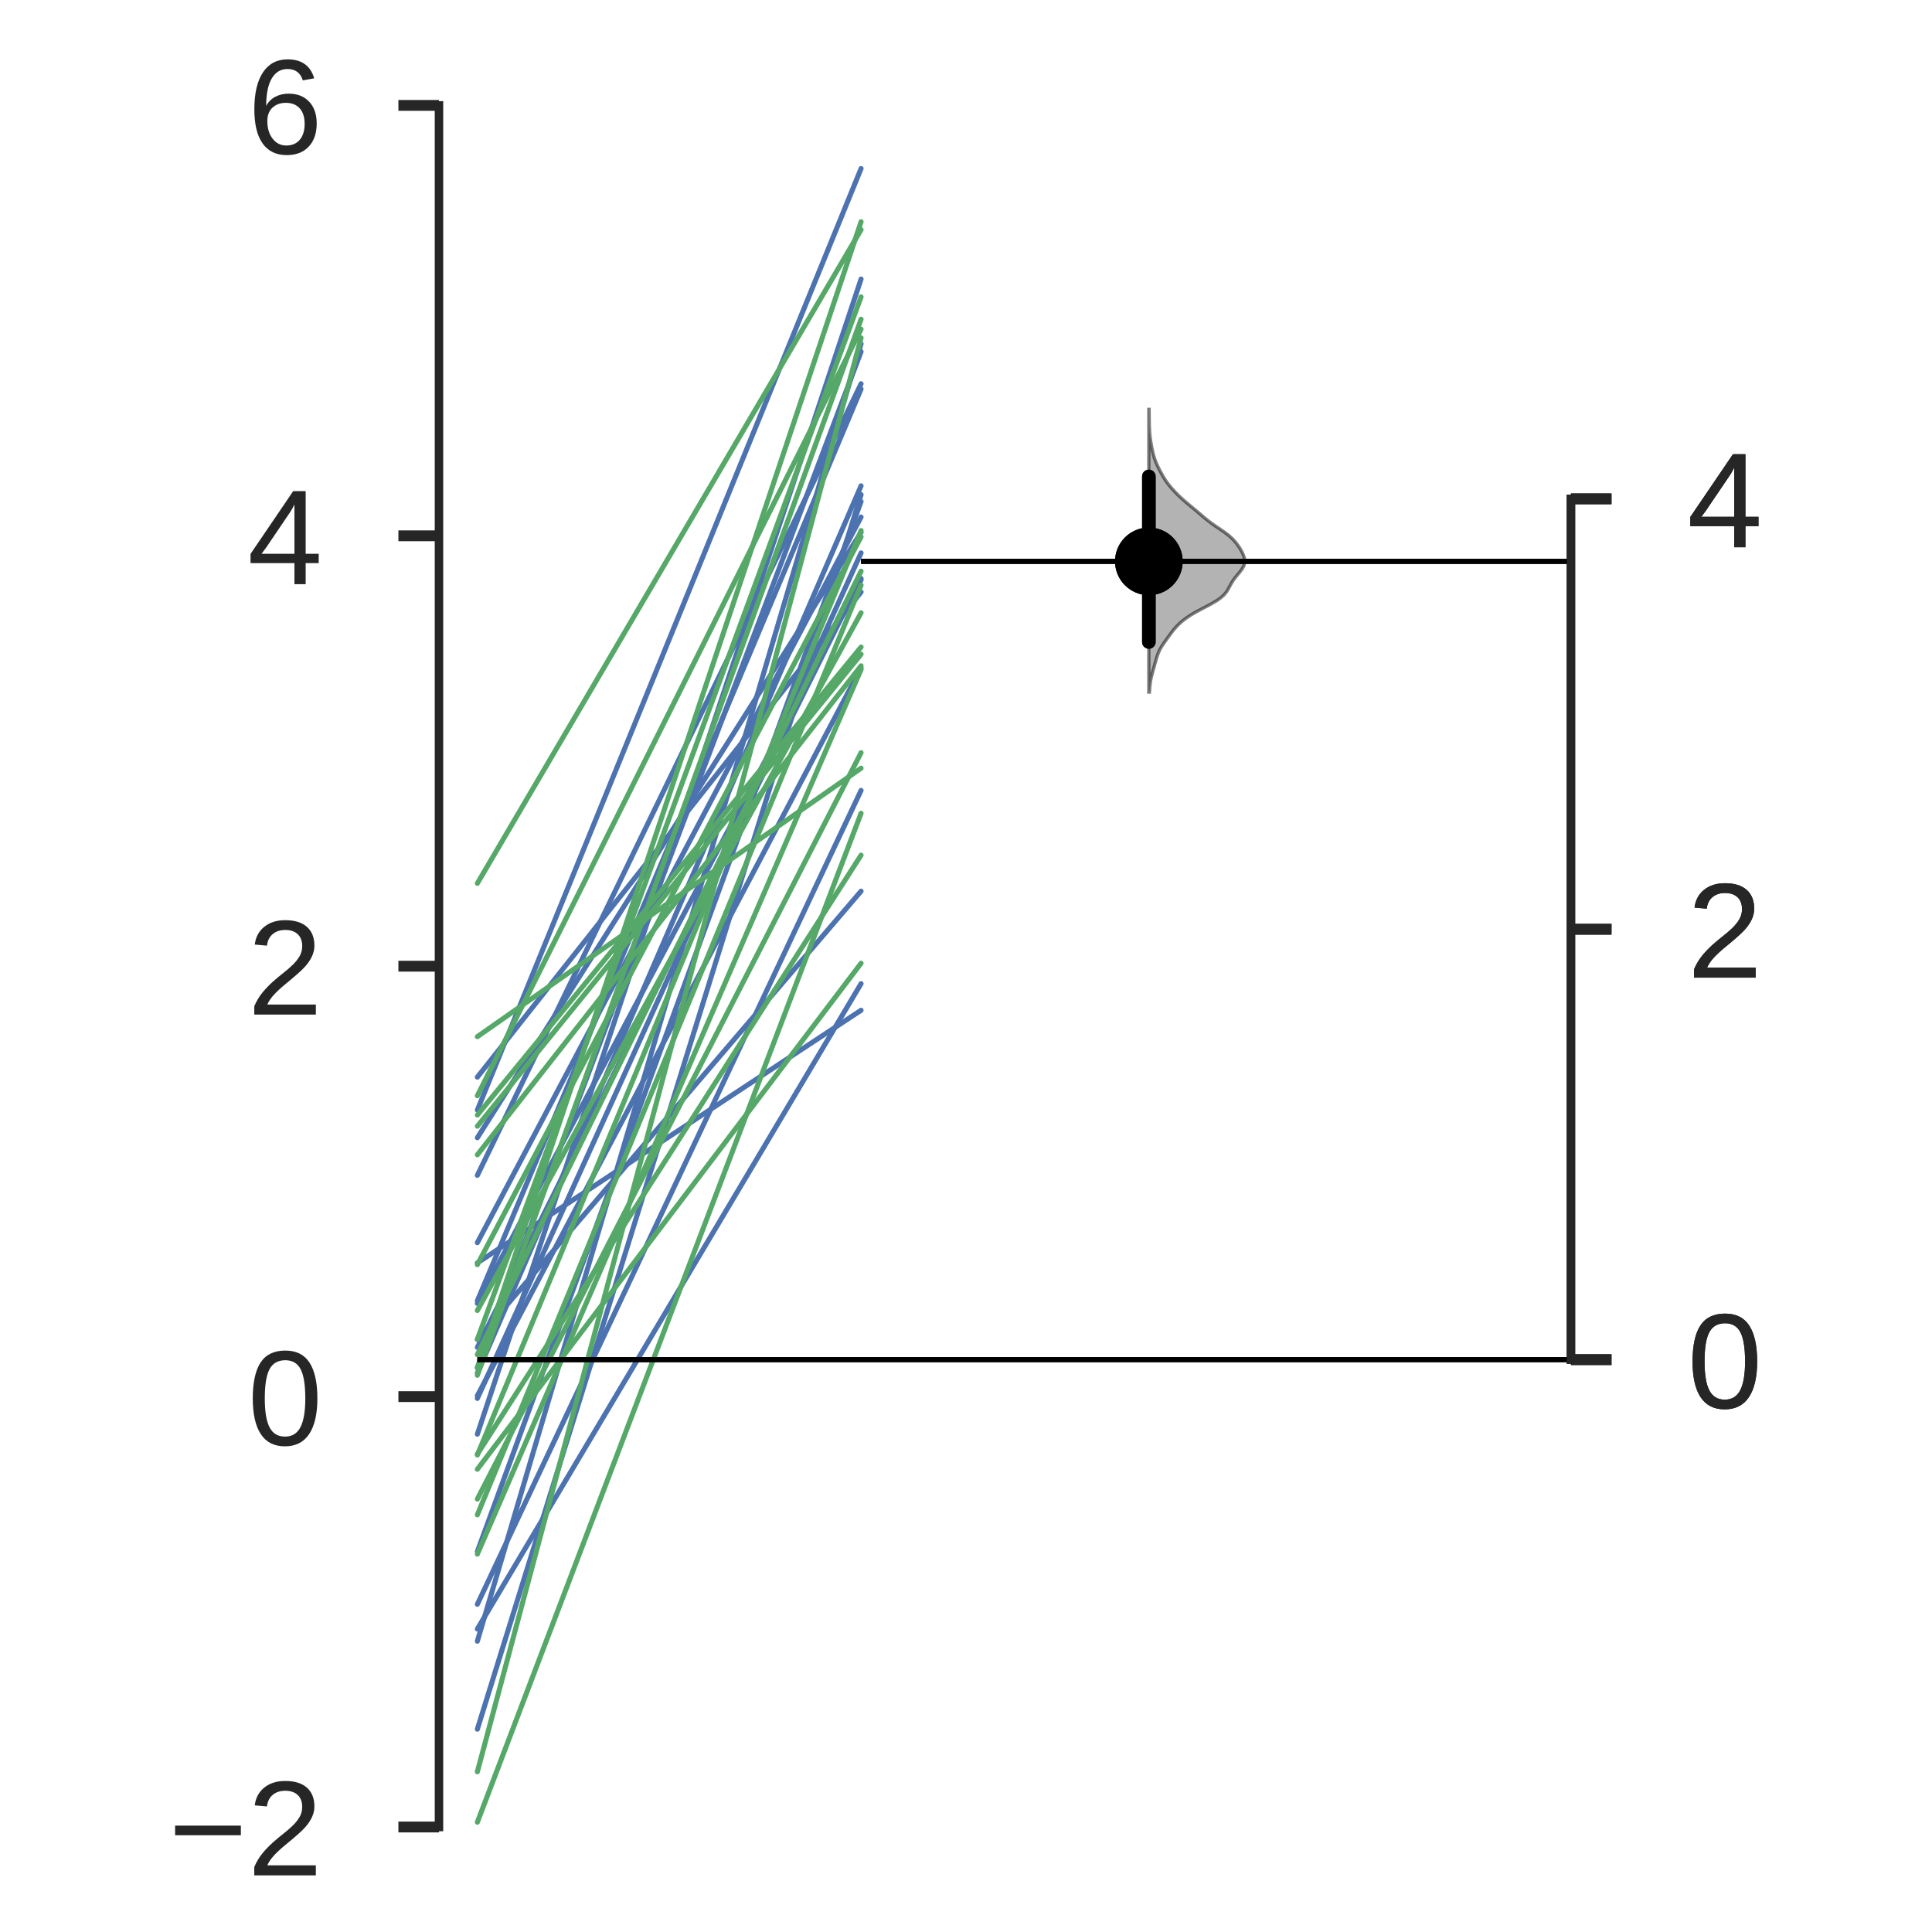
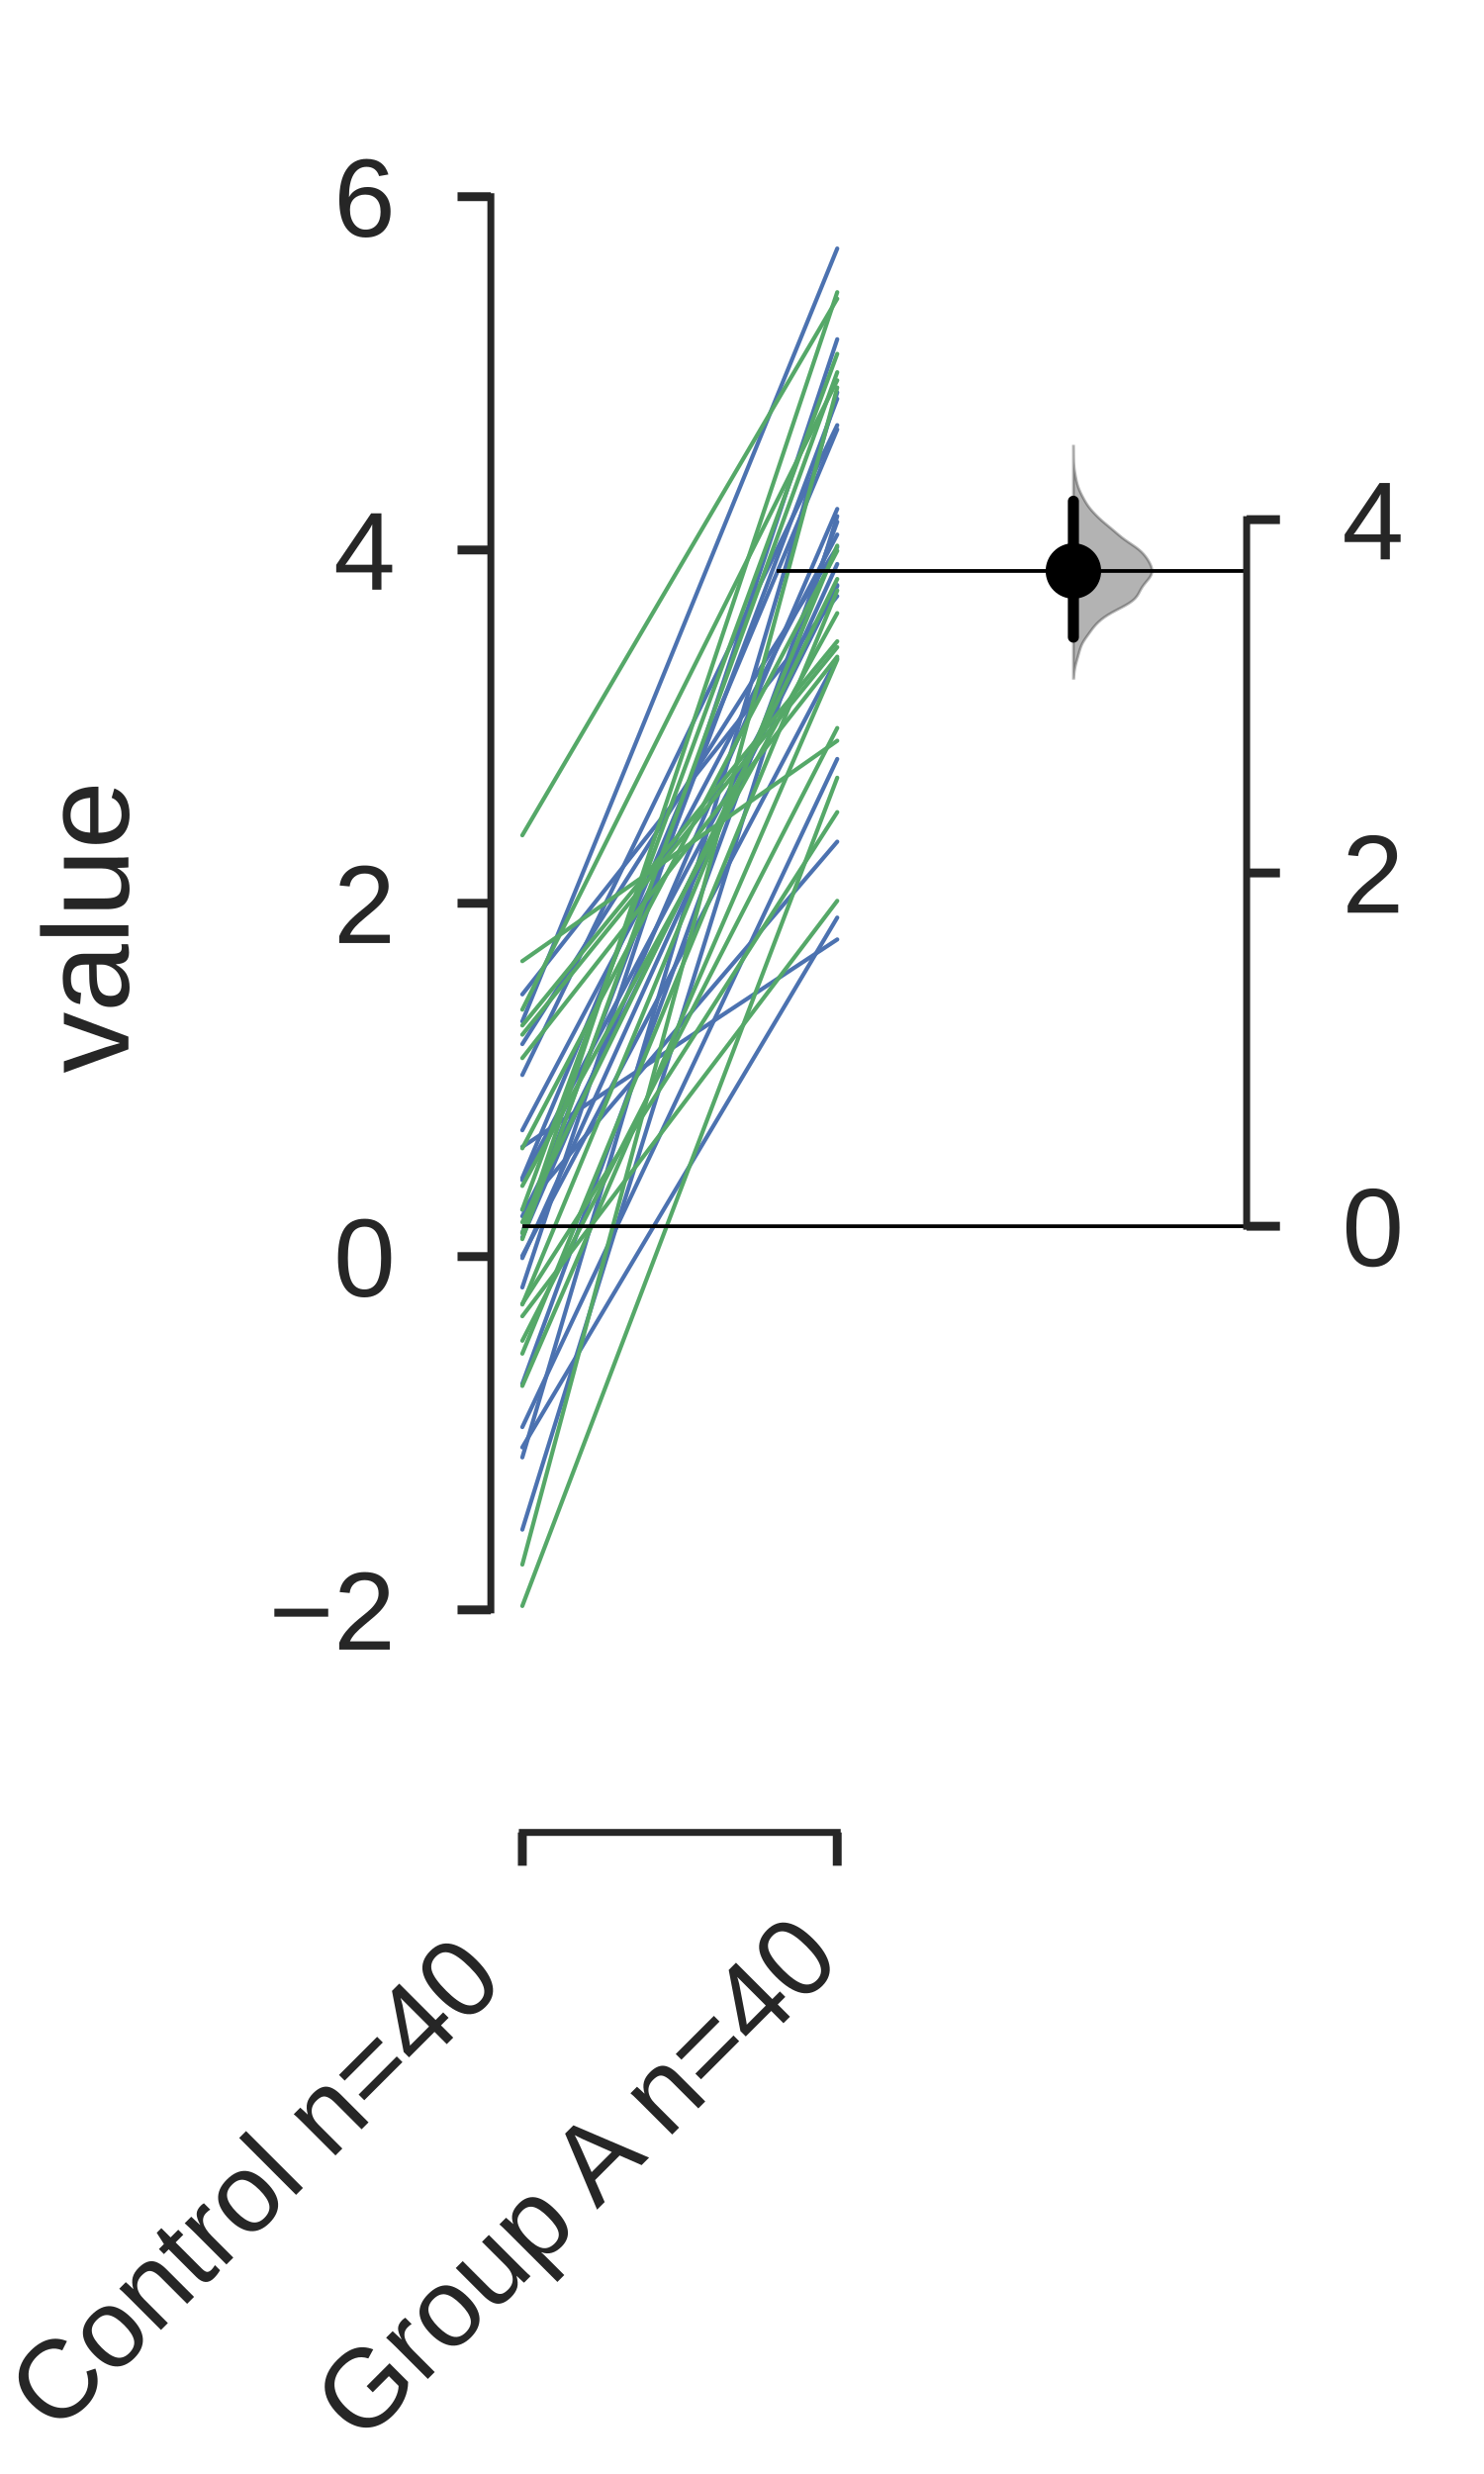
- <svg xmlns="http://www.w3.org/2000/svg" width="100%" height="100%" viewBox="0 0 500 500" version="1.1" xml:space="preserve" style="fill-rule:evenodd;clip-rule:evenodd;">
+ <svg xmlns="http://www.w3.org/2000/svg" width="100%" height="100%" viewBox="0 0 300 500" version="1.1" xml:space="preserve" style="fill-rule:evenodd;clip-rule:evenodd;">
  <g>
-     <g id="matplotlib.axis_2">
-       <g id="ytick_1">
-         <path id="m41cbed357a" d="M113.608,472.827l-10.5,0" style="fill:#262626;fill-rule:nonzero;stroke:#262626;stroke-width:2.8px;" />
-         <text id="text_3" x="43.603px" y="485.353px" style="font-family:'ArialMT', 'Arial', sans-serif;font-size:35px;fill:#262626;">−2</text>
+     <g id="axes_1">
+       <rect id="patch_2" x="99.227" y="4.453" width="187.79" height="365.887" style="fill:none;" />
+       <g id="matplotlib.axis_1">
+         <g id="xtick_1">
+           <path id="md2a1513569" d="M105.593,370.34l0,6.731" style="fill:#262626;fill-rule:nonzero;stroke:#262626;stroke-width:1.79px;" />
+           <g id="text_1" transform="matrix(0.707107,-0.707107,0.707107,0.707107,-344.819,152.074)">
+             <text x="11.161px" y="492.27px" style="font-family:'ArialMT', 'Arial', sans-serif;font-size:22.436px;fill:#262626;">Control n=40</text>
+           </g>
+         </g>
+         <g id="xtick_2">
+           <path id="md2a15135691" d="M169.25,370.34l0,6.731" style="fill:#262626;fill-rule:nonzero;stroke:#262626;stroke-width:1.79px;" />
+           <g id="text_2" transform="matrix(0.707107,-0.707107,0.707107,0.707107,-328.083,196.41)">
+             <text x="73.046px" y="494.236px" style="font-family:'ArialMT', 'Arial', sans-serif;font-size:22.436px;fill:#262626;">Group <tspan x="140.398px 154.125px 160.358px " y="494.236px 494.236px 494.236px ">A n</tspan>=40</text>
+           </g>
+         </g>
      </g>
-       <g id="ytick_2">
-         <path id="m41cbed357a1" d="M113.608,361.439l-10.5,0" style="fill:#262626;fill-rule:nonzero;stroke:#262626;stroke-width:2.8px;" />
-         <text id="text_4" x="64.043px" y="373.966px" style="font-family:'ArialMT', 'Arial', sans-serif;font-size:35px;fill:#262626;">0</text>
+       <g id="matplotlib.axis_2">
+         <g id="ytick_1">
+           <path id="m41cbed357a" d="M99.227,325.36l-6.731,0" style="fill:#262626;fill-rule:nonzero;stroke:#262626;stroke-width:1.79px;" />
+           <text id="text_3" x="54.352px" y="333.39px" style="font-family:'ArialMT', 'Arial', sans-serif;font-size:22.436px;fill:#262626;">−2</text>
+         </g>
+         <g id="ytick_2">
+           <path id="m41cbed357a1" d="M99.227,253.957l-6.731,0" style="fill:#262626;fill-rule:nonzero;stroke:#262626;stroke-width:1.79px;" />
+           <text id="text_4" x="67.454px" y="261.987px" style="font-family:'ArialMT', 'Arial', sans-serif;font-size:22.436px;fill:#262626;">0</text>
+         </g>
+         <g id="ytick_3">
+           <path id="m41cbed357a2" d="M99.227,182.555l-6.731,0" style="fill:#262626;fill-rule:nonzero;stroke:#262626;stroke-width:1.79px;" />
+           <text id="text_5" x="67.454px" y="190.584px" style="font-family:'ArialMT', 'Arial', sans-serif;font-size:22.436px;fill:#262626;">2</text>
+         </g>
+         <g id="ytick_4">
+           <path id="m41cbed357a3" d="M99.227,111.152l-6.731,0" style="fill:#262626;fill-rule:nonzero;stroke:#262626;stroke-width:1.79px;" />
+           <text id="text_6" x="67.454px" y="119.182px" style="font-family:'ArialMT', 'Arial', sans-serif;font-size:22.436px;fill:#262626;">4</text>
+         </g>
+         <g id="ytick_5">
+           <path id="m41cbed357a4" d="M99.227,39.749l-6.731,0" style="fill:#262626;fill-rule:nonzero;stroke:#262626;stroke-width:1.79px;" />
+           <text id="text_7" x="67.454px" y="47.779px" style="font-family:'ArialMT', 'Arial', sans-serif;font-size:22.436px;fill:#262626;">6</text>
+         </g>
+         <g id="text_8" transform="matrix(-3.82857e-16,-1,1,-3.82857e-16,-161.438,213.356)">
+           <text x="-3.541px" y="187.397px" style="font-family:'ArialMT', 'Arial', sans-serif;font-size:24.68px;fill:#262626;">value</text>
+         </g>
      </g>
-       <g id="ytick_3">
-         <path id="m41cbed357a2" d="M113.608,250.052l-10.5,0" style="fill:#262626;fill-rule:nonzero;stroke:#262626;stroke-width:2.8px;" />
-         <text id="text_5" x="64.043px" y="262.578px" style="font-family:'ArialMT', 'Arial', sans-serif;font-size:35px;fill:#262626;">2</text>
-       </g>
-       <g id="ytick_4">
-         <path id="m41cbed357a3" d="M113.608,138.664l-10.5,0" style="fill:#262626;fill-rule:nonzero;stroke:#262626;stroke-width:2.8px;" />
-         <text id="text_6" x="64.043px" y="151.191px" style="font-family:'ArialMT', 'Arial', sans-serif;font-size:35px;fill:#262626;">4</text>
-       </g>
-       <g id="ytick_5">
-         <path id="m41cbed357a4" d="M113.608,27.277l-10.5,0" style="fill:#262626;fill-rule:nonzero;stroke:#262626;stroke-width:2.8px;" />
-         <text id="text_7" x="64.043px" y="39.803px" style="font-family:'ArialMT', 'Arial', sans-serif;font-size:35px;fill:#262626;">6</text>
-       </g>
+       <path id="line2d_8" d="M105.593,206.418l63.657,-156.189" style="fill:none;stroke:#4c72b0;stroke-width:0.84px;stroke-linecap:round;" />
+       <path id="line2d_9" d="M105.593,228.421l63.657,-120.379" style="fill:none;stroke:#4c72b0;stroke-width:0.84px;stroke-linecap:round;" />
+       <path id="line2d_10" d="M105.593,309.13l63.657,-204.81" style="fill:none;stroke:#4c72b0;stroke-width:0.84px;stroke-linecap:round;" />
+       <path id="line2d_11" d="M105.593,254.257l63.657,-140.264" style="fill:none;stroke:#4c72b0;stroke-width:0.84px;stroke-linecap:round;" />
+       <path id="line2d_12" d="M105.593,231.775l63.657,-41.91" style="fill:none;stroke:#4c72b0;stroke-width:0.84px;stroke-linecap:round;" />
+       <path id="line2d_13" d="M105.593,279.666l63.657,-174.196" style="fill:none;stroke:#4c72b0;stroke-width:0.84px;stroke-linecap:round;" />
+       <path id="line2d_14" d="M105.593,244.478l63.657,-74.373" style="fill:none;stroke:#4c72b0;stroke-width:0.84px;stroke-linecap:round;" />
+       <path id="line2d_15" d="M105.593,250.082l63.657,-147.221" style="fill:none;stroke:#4c72b0;stroke-width:0.84px;stroke-linecap:round;" />
+       <path id="line2d_16" d="M105.593,253.804l63.657,-120.73" style="fill:none;stroke:#4c72b0;stroke-width:0.84px;stroke-linecap:round;" />
+       <path id="line2d_17" d="M105.593,260.191l63.657,-191.63" style="fill:none;stroke:#4c72b0;stroke-width:0.84px;stroke-linecap:round;" />
+       <path id="line2d_18" d="M105.593,238.498l63.657,-120.03" style="fill:none;stroke:#4c72b0;stroke-width:0.84px;stroke-linecap:round;" />
+       <path id="line2d_19" d="M105.593,211.007l63.657,-100.431" style="fill:none;stroke:#4c72b0;stroke-width:0.84px;stroke-linecap:round;" />
+       <path id="line2d_20" d="M105.593,288.412l63.657,-135.021" style="fill:none;stroke:#4c72b0;stroke-width:0.84px;stroke-linecap:round;" />
+       <path id="line2d_21" d="M105.593,217.247l63.657,-131.317" style="fill:none;stroke:#4c72b0;stroke-width:0.84px;stroke-linecap:round;" />
+       <path id="line2d_22" d="M105.593,245.795l63.657,-127.561" style="fill:none;stroke:#4c72b0;stroke-width:0.84px;stroke-linecap:round;" />
+       <path id="line2d_23" d="M105.593,238.065l63.657,-151.273" style="fill:none;stroke:#4c72b0;stroke-width:0.84px;stroke-linecap:round;" />
+       <path id="line2d_24" d="M105.593,294.536l63.657,-215.232" style="fill:none;stroke:#4c72b0;stroke-width:0.84px;stroke-linecap:round;" />
+       <path id="line2d_25" d="M105.593,249.133l63.657,-168.532" style="fill:none;stroke:#4c72b0;stroke-width:0.84px;stroke-linecap:round;" />
+       <path id="line2d_26" d="M105.593,200.957l63.657,-80.478" style="fill:none;stroke:#4c72b0;stroke-width:0.84px;stroke-linecap:round;" />
+       <path id="line2d_27" d="M105.593,292.508l63.657,-107.058" style="fill:none;stroke:#4c72b0;stroke-width:0.84px;stroke-linecap:round;" />
+       <path id="line2d_28" d="M105.593,324.565l63.657,-167.382" style="fill:none;stroke:#55a868;stroke-width:0.84px;stroke-linecap:round;" />
+       <path id="line2d_29" d="M105.593,316.198l63.657,-237.885" style="fill:none;stroke:#55a868;stroke-width:0.84px;stroke-linecap:round;" />
+       <path id="line2d_30" d="M105.593,244.458l63.657,-172.942" style="fill:none;stroke:#55a868;stroke-width:0.84px;stroke-linecap:round;" />
+       <path id="line2d_31" d="M105.593,168.811l63.657,-108.441" style="fill:none;stroke:#55a868;stroke-width:0.84px;stroke-linecap:round;" />
+       <path id="line2d_32" d="M105.593,213.84l63.657,-81.115" style="fill:none;stroke:#55a868;stroke-width:0.84px;stroke-linecap:round;" />
+       <path id="line2d_33" d="M105.593,194.243l63.657,-44.538" style="fill:none;stroke:#55a868;stroke-width:0.84px;stroke-linecap:round;" />
+       <path id="line2d_34" d="M105.593,250.418l63.657,-175.187" style="fill:none;stroke:#55a868;stroke-width:0.84px;stroke-linecap:round;" />
+       <path id="line2d_35" d="M105.593,204.047l63.657,-127.182" style="fill:none;stroke:#55a868;stroke-width:0.84px;stroke-linecap:round;" />
+       <path id="line2d_36" d="M105.593,263.641l63.657,-153.357" style="fill:none;stroke:#55a868;stroke-width:0.84px;stroke-linecap:round;" />
+       <path id="line2d_37" d="M105.593,232.065l63.657,-120.75" style="fill:none;stroke:#55a868;stroke-width:0.84px;stroke-linecap:round;" />
+       <path id="line2d_38" d="M105.593,263.501l63.657,-99.367" style="fill:none;stroke:#55a868;stroke-width:0.84px;stroke-linecap:round;" />
+       <path id="line2d_39" d="M105.593,273.569l63.657,-154.24" style="fill:none;stroke:#55a868;stroke-width:0.84px;stroke-linecap:round;" />
+       <path id="line2d_40" d="M105.593,249.22l63.657,-190.163" style="fill:none;stroke:#55a868;stroke-width:0.84px;stroke-linecap:round;" />
+       <path id="line2d_41" d="M105.593,270.956l63.657,-123.821" style="fill:none;stroke:#55a868;stroke-width:0.84px;stroke-linecap:round;" />
+       <path id="line2d_42" d="M105.593,207.243l63.657,-77.633" style="fill:none;stroke:#55a868;stroke-width:0.84px;stroke-linecap:round;" />
+       <path id="line2d_43" d="M105.593,246.995l63.657,-129.974" style="fill:none;stroke:#55a868;stroke-width:0.84px;stroke-linecap:round;" />
+       <path id="line2d_44" d="M105.593,239.669l63.657,-115.744" style="fill:none;stroke:#55a868;stroke-width:0.84px;stroke-linecap:round;" />
+       <path id="line2d_45" d="M105.593,266.011l63.657,-83.946" style="fill:none;stroke:#55a868;stroke-width:0.84px;stroke-linecap:round;" />
+       <path id="line2d_46" d="M105.593,209.1l63.657,-78.298" style="fill:none;stroke:#55a868;stroke-width:0.84px;stroke-linecap:round;" />
+       <path id="line2d_47" d="M105.593,280.09l63.657,-146.758" style="fill:none;stroke:#55a868;stroke-width:0.84px;stroke-linecap:round;" />
+       <path id="patch_3" d="M99.227,325.36l0,-285.611" style="fill:none;stroke:#262626;stroke-width:1.4px;stroke-linecap:square;" />
+       <path id="patch_4" d="M105.593,370.34l63.657,0" style="fill:none;stroke:#262626;stroke-width:1.4px;stroke-linecap:square;" />
    </g>
-     <path id="line2d_8" d="M123.539,287.278l99.305,-243.654" style="fill:none;stroke:#4c72b0;stroke-width:1.31px;stroke-linecap:round;" />
-     <path id="line2d_9" d="M123.539,321.603l99.305,-187.79" style="fill:none;stroke:#4c72b0;stroke-width:1.31px;stroke-linecap:round;" />
-     <path id="line2d_10" d="M123.539,447.509l99.305,-319.503" style="fill:none;stroke:#4c72b0;stroke-width:1.31px;stroke-linecap:round;" />
-     <path id="line2d_11" d="M123.539,361.906l99.305,-218.81" style="fill:none;stroke:#4c72b0;stroke-width:1.31px;stroke-linecap:round;" />
-     <path id="line2d_12" d="M123.539,326.835l99.305,-65.379" style="fill:none;stroke:#4c72b0;stroke-width:1.31px;stroke-linecap:round;" />
-     <path id="line2d_13" d="M123.539,401.544l99.305,-271.743" style="fill:none;stroke:#4c72b0;stroke-width:1.31px;stroke-linecap:round;" />
-     <path id="line2d_14" d="M123.539,346.652l99.305,-116.021" style="fill:none;stroke:#4c72b0;stroke-width:1.31px;stroke-linecap:round;" />
-     <path id="line2d_15" d="M123.539,355.394l99.305,-229.663" style="fill:none;stroke:#4c72b0;stroke-width:1.31px;stroke-linecap:round;" />
-     <path id="line2d_16" d="M123.539,361.2l99.305,-188.338" style="fill:none;stroke:#4c72b0;stroke-width:1.31px;stroke-linecap:round;" />
-     <path id="line2d_17" d="M123.539,371.164l99.305,-298.941" style="fill:none;stroke:#4c72b0;stroke-width:1.31px;stroke-linecap:round;" />
-     <path id="line2d_18" d="M123.539,337.323l99.305,-187.246" style="fill:none;stroke:#4c72b0;stroke-width:1.31px;stroke-linecap:round;" />
-     <path id="line2d_19" d="M123.539,294.438l99.305,-156.672" style="fill:none;stroke:#4c72b0;stroke-width:1.31px;stroke-linecap:round;" />
-     <path id="line2d_20" d="M123.539,415.188l99.305,-210.631" style="fill:none;stroke:#4c72b0;stroke-width:1.31px;stroke-linecap:round;" />
-     <path id="line2d_21" d="M123.539,304.171l99.305,-204.853" style="fill:none;stroke:#4c72b0;stroke-width:1.31px;stroke-linecap:round;" />
-     <path id="line2d_22" d="M123.539,348.706l99.305,-198.994" style="fill:none;stroke:#4c72b0;stroke-width:1.31px;stroke-linecap:round;" />
-     <path id="line2d_23" d="M123.539,336.648l99.305,-235.985" style="fill:none;stroke:#4c72b0;stroke-width:1.31px;stroke-linecap:round;" />
-     <path id="line2d_24" d="M123.539,424.741l99.305,-335.759" style="fill:none;stroke:#4c72b0;stroke-width:1.31px;stroke-linecap:round;" />
-     <path id="line2d_25" d="M123.539,353.913l99.305,-262.907" style="fill:none;stroke:#4c72b0;stroke-width:1.31px;stroke-linecap:round;" />
-     <path id="line2d_26" d="M123.539,278.76l99.305,-125.546" style="fill:none;stroke:#4c72b0;stroke-width:1.31px;stroke-linecap:round;" />
-     <path id="line2d_27" d="M123.539,421.578l99.305,-167.009" style="fill:none;stroke:#4c72b0;stroke-width:1.31px;stroke-linecap:round;" />
-     <path id="line2d_28" d="M123.539,471.587l99.305,-261.115" style="fill:none;stroke:#55a868;stroke-width:1.31px;stroke-linecap:round;" />
-     <path id="line2d_29" d="M123.539,458.534l99.305,-371.098" style="fill:none;stroke:#55a868;stroke-width:1.31px;stroke-linecap:round;" />
-     <path id="line2d_30" d="M123.539,346.621l99.305,-269.788" style="fill:none;stroke:#55a868;stroke-width:1.31px;stroke-linecap:round;" />
-     <path id="line2d_31" d="M123.539,228.612l99.305,-169.167" style="fill:none;stroke:#55a868;stroke-width:1.31px;stroke-linecap:round;" />
-     <path id="line2d_32" d="M123.539,298.857l99.305,-126.539" style="fill:none;stroke:#55a868;stroke-width:1.31px;stroke-linecap:round;" />
-     <path id="line2d_33" d="M123.539,268.285l99.305,-69.478" style="fill:none;stroke:#55a868;stroke-width:1.31px;stroke-linecap:round;" />
-     <path id="line2d_34" d="M123.539,355.917l99.305,-273.288" style="fill:none;stroke:#55a868;stroke-width:1.31px;stroke-linecap:round;" />
-     <path id="line2d_35" d="M123.539,283.58l99.305,-198.403" style="fill:none;stroke:#55a868;stroke-width:1.31px;stroke-linecap:round;" />
-     <path id="line2d_36" d="M123.539,376.546l99.305,-239.236" style="fill:none;stroke:#55a868;stroke-width:1.31px;stroke-linecap:round;" />
-     <path id="line2d_37" d="M123.539,327.288l99.305,-188.37" style="fill:none;stroke:#55a868;stroke-width:1.31px;stroke-linecap:round;" />
-     <path id="line2d_38" d="M123.539,376.327l99.305,-155.011" style="fill:none;stroke:#55a868;stroke-width:1.31px;stroke-linecap:round;" />
-     <path id="line2d_39" d="M123.539,392.033l99.305,-240.613" style="fill:none;stroke:#55a868;stroke-width:1.31px;stroke-linecap:round;" />
-     <path id="line2d_40" d="M123.539,354.048l99.305,-296.652" style="fill:none;stroke:#55a868;stroke-width:1.31px;stroke-linecap:round;" />
-     <path id="line2d_41" d="M123.539,387.958l99.305,-193.161" style="fill:none;stroke:#55a868;stroke-width:1.31px;stroke-linecap:round;" />
-     <path id="line2d_42" d="M123.539,288.566l99.305,-121.107" style="fill:none;stroke:#55a868;stroke-width:1.31px;stroke-linecap:round;" />
-     <path id="line2d_43" d="M123.539,350.578l99.305,-202.758" style="fill:none;stroke:#55a868;stroke-width:1.31px;stroke-linecap:round;" />
-     <path id="line2d_44" d="M123.539,339.15l99.305,-180.559" style="fill:none;stroke:#55a868;stroke-width:1.31px;stroke-linecap:round;" />
-     <path id="line2d_45" d="M123.539,380.244l99.305,-130.955" style="fill:none;stroke:#55a868;stroke-width:1.31px;stroke-linecap:round;" />
-     <path id="line2d_46" d="M123.539,291.462l99.305,-122.143" style="fill:none;stroke:#55a868;stroke-width:1.31px;stroke-linecap:round;" />
-     <path id="line2d_47" d="M123.539,402.206l99.305,-228.941" style="fill:none;stroke:#55a868;stroke-width:1.31px;stroke-linecap:round;" />
-     <path id="patch_3" d="M113.608,472.827l0,-445.55" style="fill:none;stroke:#262626;stroke-width:2.19px;stroke-linecap:square;" />
    <g id="axes_2">
      <g id="matplotlib.axis_3">
        <g id="ytick_6">
-           <path id="m780496ae1a" d="M406.558,351.874l10.5,0" style="fill:#262626;fill-rule:nonzero;stroke:#262626;stroke-width:2.8px;" />
-           <text id="text_11" x="436.658px" y="364.4px" style="font-family:'ArialMT', 'Arial', sans-serif;font-size:35px;fill:#262626;">0</text>
+           <path id="m780496ae1a" d="M252.017,247.826l6.731,0" style="fill:#262626;fill-rule:nonzero;stroke:#262626;stroke-width:1.79px;" />
+           <text id="text_11" x="271.312px" y="255.855px" style="font-family:'ArialMT', 'Arial', sans-serif;font-size:22.436px;fill:#262626;">0</text>
        </g>
        <g id="ytick_7">
-           <path id="m780496ae1a1" d="M406.558,240.486l10.5,0" style="fill:#262626;fill-rule:nonzero;stroke:#262626;stroke-width:2.8px;" />
-           <text id="text_12" x="436.658px" y="253.012px" style="font-family:'ArialMT', 'Arial', sans-serif;font-size:35px;fill:#262626;">2</text>
+           <path id="m780496ae1a1" d="M252.017,176.423l6.731,0" style="fill:#262626;fill-rule:nonzero;stroke:#262626;stroke-width:1.79px;" />
+           <text id="text_12" x="271.312px" y="184.452px" style="font-family:'ArialMT', 'Arial', sans-serif;font-size:22.436px;fill:#262626;">2</text>
        </g>
        <g id="ytick_8">
-           <path id="m780496ae1a2" d="M406.558,129.099l10.5,0" style="fill:#262626;fill-rule:nonzero;stroke:#262626;stroke-width:2.8px;" />
-           <text id="text_13" x="436.658px" y="141.625px" style="font-family:'ArialMT', 'Arial', sans-serif;font-size:35px;fill:#262626;">4</text>
+           <path id="m780496ae1a2" d="M252.017,105.02l6.731,0" style="fill:#262626;fill-rule:nonzero;stroke:#262626;stroke-width:1.79px;" />
+           <text id="text_13" x="271.312px" y="113.05px" style="font-family:'ArialMT', 'Arial', sans-serif;font-size:22.436px;fill:#262626;">4</text>
        </g>
      </g>
-       <path id="m37e5fb40e2" d="M297.466,179.109l-0.142,0l0,-0.739l0,-0.739l0,-0.739l0,-0.739l0,-0.74l0,-0.739l0,-0.739l0,-0.739l0,-0.739l0,-0.739l0,-0.739l0,-0.739l0,-0.739l0,-0.739l0,-0.739l0,-0.739l0,-0.739l0,-0.739l0,-0.74l0,-0.739l0,-0.739l0,-0.739l0,-0.739l0,-0.739l0,-0.739l0,-0.739l0,-0.739l0,-0.739l0,-0.739l0,-0.739l0,-0.739l0,-0.739l0,-0.74l0,-0.739l0,-0.739l0,-0.739l0,-0.739l0,-0.739l0,-0.739l0,-0.739l0,-0.739l0,-0.739l0,-0.739l0,-0.739l0,-0.739l0,-0.739l0,-0.74l0,-0.739l0,-0.739l0,-0.739l0,-0.739l0,-0.739l0,-0.739l0,-0.739l0,-0.739l0,-0.739l0,-0.739l0,-0.739l0,-0.739l0,-0.74l0,-0.739l0,-0.739l0,-0.739l0,-0.739l0,-0.739l0,-0.739l0,-0.739l0,-0.739l0,-0.739l0,-0.739l0,-0.739l0,-0.739l0,-0.739l0,-0.74l0,-0.739l0,-0.739l0,-0.739l0,-0.739l0,-0.739l0,-0.739l0,-0.739l0,-0.739l0,-0.739l0,-0.739l0,-0.739l0,-0.739l0,-0.739l0,-0.74l0,-0.739l0,-0.739l0,-0.739l0,-0.739l0,-0.739l0,-0.739l0,-0.739l0,-0.739l0,-0.739l0,-0.739l0,-0.739l0.061,0l0.01,0.739l0.008,0.739l0.006,0.739l0.008,0.739l0.011,0.739l0.019,0.739l0.029,0.739l0.045,0.739l0.065,0.739l0.087,0.739l0.108,0.739l0.122,0.74l0.133,0.739l0.143,0.739l0.16,0.739l0.185,0.739l0.22,0.739l0.26,0.739l0.301,0.739l0.337,0.739l0.366,0.739l0.388,0.739l0.408,0.739l0.433,0.739l0.472,0.739l0.525,0.74l0.586,0.739l0.641,0.739l0.688,0.739l0.73,0.739l0.774,0.739l0.822,0.739l0.866,0.739l0.892,0.739l0.894,0.739l0.879,0.739l0.863,0.739l0.871,0.739l0.912,0.739l0.983,0.74l1.059,0.739l1.1,0.739l1.075,0.739l0.981,0.739l0.848,0.739l0.718,0.739l0.615,0.739l0.537,0.739l0.469,0.739l0.407,0.739l0.338,0.739l0.249,0.739l0.118,0.74l-0.058,0.739l-0.255,0.739l-0.435,0.739l-0.561,0.739l-0.616,0.739l-0.6,0.739l-0.535,0.739l-0.453,0.739l-0.398,0.739l-0.399,0.739l-0.474,0.739l-0.623,0.739l-0.826,0.739l-1.049,0.74l-1.246,0.739l-1.376,0.739l-1.416,0.739l-1.369,0.739l-1.259,0.739l-1.119,0.739l-0.977,0.739l-0.85,0.739l-0.741,0.739l-0.654,0.739l-0.587,0.739l-0.546,0.739l-0.532,0.739l-0.531,0.74l-0.524,0.739l-0.491,0.739l-0.43,0.739l-0.354,0.739l-0.285,0.739l-0.239,0.739l-0.216,0.739l-0.209,0.739l-0.208,0.739l-0.208,0.739l-0.205,0.739l-0.195,0.739l-0.175,0.739l-0.146,0.74l-0.113,0.739l-0.084,0.739l-0.064,0.739l-0.052,0.739Z" style="fill-opacity:0.298;fill-rule:nonzero;stroke:#000;stroke-opacity:0.298;stroke-width:0.84px;" />
-       <path id="LineCollection_1" d="M123.539,351.874l283.019,0" style="fill:none;stroke:#000;stroke-width:1.31px;" />
-       <path id="LineCollection_2" d="M222.844,145.278l183.714,0" style="fill:none;stroke:#000;stroke-width:1.31px;" />
-       <path id="m3f5c8df1c7" d="M297.322,154.028c2.321,0 4.547,-0.922 6.188,-2.563c1.64,-1.641 2.562,-3.866 2.562,-6.187c0,-2.32 -0.922,-4.546 -2.562,-6.187c-1.641,-1.641 -3.867,-2.563 -6.188,-2.563c-2.32,0 -4.546,0.922 -6.187,2.563c-1.641,1.641 -2.563,3.867 -2.563,6.187c0,2.321 0.922,4.546 2.563,6.187c1.641,1.641 3.867,2.563 6.187,2.563Z" style="fill-rule:nonzero;" />
-       <path id="line2d_56" d="M297.322,166.14l0,-42.838" style="fill:none;stroke:#000;stroke-width:3.5px;stroke-linecap:round;" />
-       <path id="patch_5" d="M406.558,351.874l0,-222.775" style="fill:none;stroke:#262626;stroke-width:2.19px;stroke-linecap:square;" />
-     </g>
-     <g id="axes_21">
-       <g id="matplotlib.axis_31">
-         <g id="ytick_61">
-           <path id="m780496ae1a3" d="M406.558,351.874l10.5,0" style="fill:#262626;fill-rule:nonzero;stroke:#262626;stroke-width:2.8px;" />
-           <text id="text_111" x="436.658px" y="364.4px" style="font-family:'ArialMT', 'Arial', sans-serif;font-size:35px;fill:#262626;">0</text>
-         </g>
-         <g id="ytick_71">
-           <path id="m780496ae1a4" d="M406.558,240.486l10.5,0" style="fill:#262626;fill-rule:nonzero;stroke:#262626;stroke-width:2.8px;" />
-           <text id="text_121" x="436.658px" y="253.012px" style="font-family:'ArialMT', 'Arial', sans-serif;font-size:35px;fill:#262626;">2</text>
-         </g>
-         <g id="ytick_81">
-           <path id="m780496ae1a5" d="M406.558,129.099l10.5,0" style="fill:#262626;fill-rule:nonzero;stroke:#262626;stroke-width:2.8px;" />
-           <text id="text_131" x="436.658px" y="141.625px" style="font-family:'ArialMT', 'Arial', sans-serif;font-size:35px;fill:#262626;">4</text>
-         </g>
-       </g>
-       <path id="m37e5fb40e21" d="M297.466,179.109l-0.142,0l0,-0.739l0,-0.739l0,-0.739l0,-0.739l0,-0.74l0,-0.739l0,-0.739l0,-0.739l0,-0.739l0,-0.739l0,-0.739l0,-0.739l0,-0.739l0,-0.739l0,-0.739l0,-0.739l0,-0.739l0,-0.739l0,-0.74l0,-0.739l0,-0.739l0,-0.739l0,-0.739l0,-0.739l0,-0.739l0,-0.739l0,-0.739l0,-0.739l0,-0.739l0,-0.739l0,-0.739l0,-0.739l0,-0.74l0,-0.739l0,-0.739l0,-0.739l0,-0.739l0,-0.739l0,-0.739l0,-0.739l0,-0.739l0,-0.739l0,-0.739l0,-0.739l0,-0.739l0,-0.739l0,-0.74l0,-0.739l0,-0.739l0,-0.739l0,-0.739l0,-0.739l0,-0.739l0,-0.739l0,-0.739l0,-0.739l0,-0.739l0,-0.739l0,-0.739l0,-0.74l0,-0.739l0,-0.739l0,-0.739l0,-0.739l0,-0.739l0,-0.739l0,-0.739l0,-0.739l0,-0.739l0,-0.739l0,-0.739l0,-0.739l0,-0.739l0,-0.74l0,-0.739l0,-0.739l0,-0.739l0,-0.739l0,-0.739l0,-0.739l0,-0.739l0,-0.739l0,-0.739l0,-0.739l0,-0.739l0,-0.739l0,-0.739l0,-0.74l0,-0.739l0,-0.739l0,-0.739l0,-0.739l0,-0.739l0,-0.739l0,-0.739l0,-0.739l0,-0.739l0,-0.739l0,-0.739l0.061,0l0.01,0.739l0.008,0.739l0.006,0.739l0.008,0.739l0.011,0.739l0.019,0.739l0.029,0.739l0.045,0.739l0.065,0.739l0.087,0.739l0.108,0.739l0.122,0.74l0.133,0.739l0.143,0.739l0.16,0.739l0.185,0.739l0.22,0.739l0.26,0.739l0.301,0.739l0.337,0.739l0.366,0.739l0.388,0.739l0.408,0.739l0.433,0.739l0.472,0.739l0.525,0.74l0.586,0.739l0.641,0.739l0.688,0.739l0.73,0.739l0.774,0.739l0.822,0.739l0.866,0.739l0.892,0.739l0.894,0.739l0.879,0.739l0.863,0.739l0.871,0.739l0.912,0.739l0.983,0.74l1.059,0.739l1.1,0.739l1.075,0.739l0.981,0.739l0.848,0.739l0.718,0.739l0.615,0.739l0.537,0.739l0.469,0.739l0.407,0.739l0.338,0.739l0.249,0.739l0.118,0.74l-0.058,0.739l-0.255,0.739l-0.435,0.739l-0.561,0.739l-0.616,0.739l-0.6,0.739l-0.535,0.739l-0.453,0.739l-0.398,0.739l-0.399,0.739l-0.474,0.739l-0.623,0.739l-0.826,0.739l-1.049,0.74l-1.246,0.739l-1.376,0.739l-1.416,0.739l-1.369,0.739l-1.259,0.739l-1.119,0.739l-0.977,0.739l-0.85,0.739l-0.741,0.739l-0.654,0.739l-0.587,0.739l-0.546,0.739l-0.532,0.739l-0.531,0.74l-0.524,0.739l-0.491,0.739l-0.43,0.739l-0.354,0.739l-0.285,0.739l-0.239,0.739l-0.216,0.739l-0.209,0.739l-0.208,0.739l-0.208,0.739l-0.205,0.739l-0.195,0.739l-0.175,0.739l-0.146,0.74l-0.113,0.739l-0.084,0.739l-0.064,0.739l-0.052,0.739Z" style="fill:#060000;fill-opacity:0;fill-rule:nonzero;stroke:#000;stroke-opacity:0.298;stroke-width:0.84px;" />
-       <path id="LineCollection_11" d="M123.539,351.874l283.019,0" style="fill:none;stroke:#000;stroke-width:1.31px;" />
-       <path id="LineCollection_21" d="M222.844,145.278l183.714,0" style="fill:none;stroke:#000;stroke-width:1.31px;" />
-       <path id="m3f5c8df1c71" d="M297.322,154.028c2.321,0 4.547,-0.922 6.188,-2.563c1.64,-1.641 2.562,-3.866 2.562,-6.187c0,-2.32 -0.922,-4.546 -2.562,-6.187c-1.641,-1.641 -3.867,-2.563 -6.188,-2.563c-2.32,0 -4.546,0.922 -6.187,2.563c-1.641,1.641 -2.563,3.867 -2.563,6.187c0,2.321 0.922,4.546 2.563,6.187c1.641,1.641 3.867,2.563 6.187,2.563Z" style="fill-rule:nonzero;" />
-       <path id="line2d_561" d="M297.322,166.14l0,-42.838" style="fill:none;stroke:#000;stroke-width:3.5px;stroke-linecap:round;" />
-       <path id="patch_51" d="M406.558,351.874l0,-222.775" style="fill:none;stroke:#262626;stroke-width:2.19px;stroke-linecap:square;" />
+       <path id="m37e5fb40e2" d="M217.086,137.078l-0.091,0l0,-0.474l0,-0.473l0,-0.474l0,-0.474l0,-0.474l0,-0.474l0,-0.473l0,-0.474l0,-0.474l0,-0.474l0,-0.473l0,-0.474l0,-0.474l0,-0.474l0,-0.473l0,-0.474l0,-0.474l0,-0.474l0,-0.474l0,-0.473l0,-0.474l0,-0.474l0,-0.474l0,-0.473l0,-0.474l0,-0.474l0,-0.474l0,-0.473l0,-0.474l0,-0.474l0,-0.474l0,-0.474l0,-0.473l0,-0.474l0,-0.474l0,-0.474l0,-0.473l0,-0.474l0,-0.474l0,-0.474l0,-0.473l0,-0.474l0,-0.474l0,-0.474l0,-0.474l0,-0.473l0,-0.474l0,-0.474l0,-0.474l0,-0.473l0,-0.474l0,-0.474l0,-0.474l0,-0.473l0,-0.474l0,-0.474l0,-0.474l0,-0.473l0,-0.474l0,-0.474l0,-0.474l0,-0.474l0,-0.473l0,-0.474l0,-0.474l0,-0.474l0,-0.473l0,-0.474l0,-0.474l0,-0.474l0,-0.473l0,-0.474l0,-0.474l0,-0.474l0,-0.474l0,-0.473l0,-0.474l0,-0.474l0,-0.474l0,-0.473l0,-0.474l0,-0.474l0,-0.474l0,-0.473l0,-0.474l0,-0.474l0,-0.474l0,-0.474l0,-0.473l0,-0.474l0,-0.474l0,-0.474l0,-0.473l0,-0.474l0,-0.474l0,-0.474l0,-0.473l0,-0.474l0,-0.474l0.039,0l0.006,0.474l0.005,0.474l0.004,0.473l0.005,0.474l0.007,0.474l0.012,0.474l0.019,0.473l0.029,0.474l0.042,0.474l0.056,0.474l0.068,0.473l0.079,0.474l0.085,0.474l0.092,0.474l0.102,0.474l0.119,0.473l0.141,0.474l0.166,0.474l0.193,0.474l0.216,0.473l0.235,0.474l0.249,0.474l0.261,0.474l0.278,0.473l0.303,0.474l0.336,0.474l0.375,0.474l0.412,0.474l0.441,0.473l0.468,0.474l0.495,0.474l0.528,0.474l0.555,0.473l0.572,0.474l0.573,0.474l0.563,0.474l0.553,0.473l0.559,0.474l0.584,0.474l0.631,0.474l0.678,0.474l0.705,0.473l0.689,0.474l0.629,0.474l0.544,0.474l0.46,0.473l0.395,0.474l0.343,0.474l0.301,0.474l0.261,0.473l0.217,0.474l0.159,0.474l0.076,0.474l-0.037,0.473l-0.163,0.474l-0.279,0.474l-0.36,0.474l-0.395,0.474l-0.385,0.473l-0.342,0.474l-0.291,0.474l-0.255,0.474l-0.255,0.473l-0.305,0.474l-0.399,0.474l-0.529,0.474l-0.673,0.473l-0.798,0.474l-0.883,0.474l-0.907,0.474l-0.878,0.474l-0.807,0.473l-0.717,0.474l-0.627,0.474l-0.544,0.474l-0.476,0.473l-0.419,0.474l-0.376,0.474l-0.35,0.474l-0.341,0.473l-0.34,0.474l-0.336,0.474l-0.315,0.474l-0.275,0.474l-0.227,0.473l-0.184,0.474l-0.153,0.474l-0.138,0.474l-0.134,0.473l-0.133,0.474l-0.134,0.474l-0.131,0.474l-0.125,0.473l-0.112,0.474l-0.094,0.474l-0.072,0.474l-0.054,0.474l-0.041,0.473l-0.033,0.474Z" style="fill-opacity:0.298;fill-rule:nonzero;stroke:#000;stroke-opacity:0.298;stroke-width:0.54px;" />
+       <path id="LineCollection_1" d="M105.593,247.826l146.545,0" style="fill:none;stroke:#000;stroke-width:0.76px;" />
+       <path id="LineCollection_2" d="M157.012,115.392l95.126,0" style="fill:none;stroke:#000;stroke-width:0.76px;" />
+       <path id="m3f5c8df1c7" d="M216.994,121.001c1.487,0 2.914,-0.591 3.966,-1.643c1.052,-1.052 1.643,-2.479 1.643,-3.966c0,-1.488 -0.591,-2.915 -1.643,-3.967c-1.052,-1.051 -2.479,-1.642 -3.966,-1.642c-1.488,0 -2.915,0.591 -3.967,1.642c-1.051,1.052 -1.642,2.479 -1.642,3.967c0,1.487 0.591,2.914 1.642,3.966c1.052,1.052 2.479,1.643 3.967,1.643Z" style="fill-rule:nonzero;" />
+       <path id="line2d_56" d="M216.994,128.765l0,-27.461" style="fill:none;stroke:#000;stroke-width:2.24px;stroke-linecap:round;" />
+       <path id="patch_5" d="M252.017,247.826l0,-142.806" style="fill:none;stroke:#262626;stroke-width:1.4px;stroke-linecap:square;" />
    </g>
  </g>
</svg>
